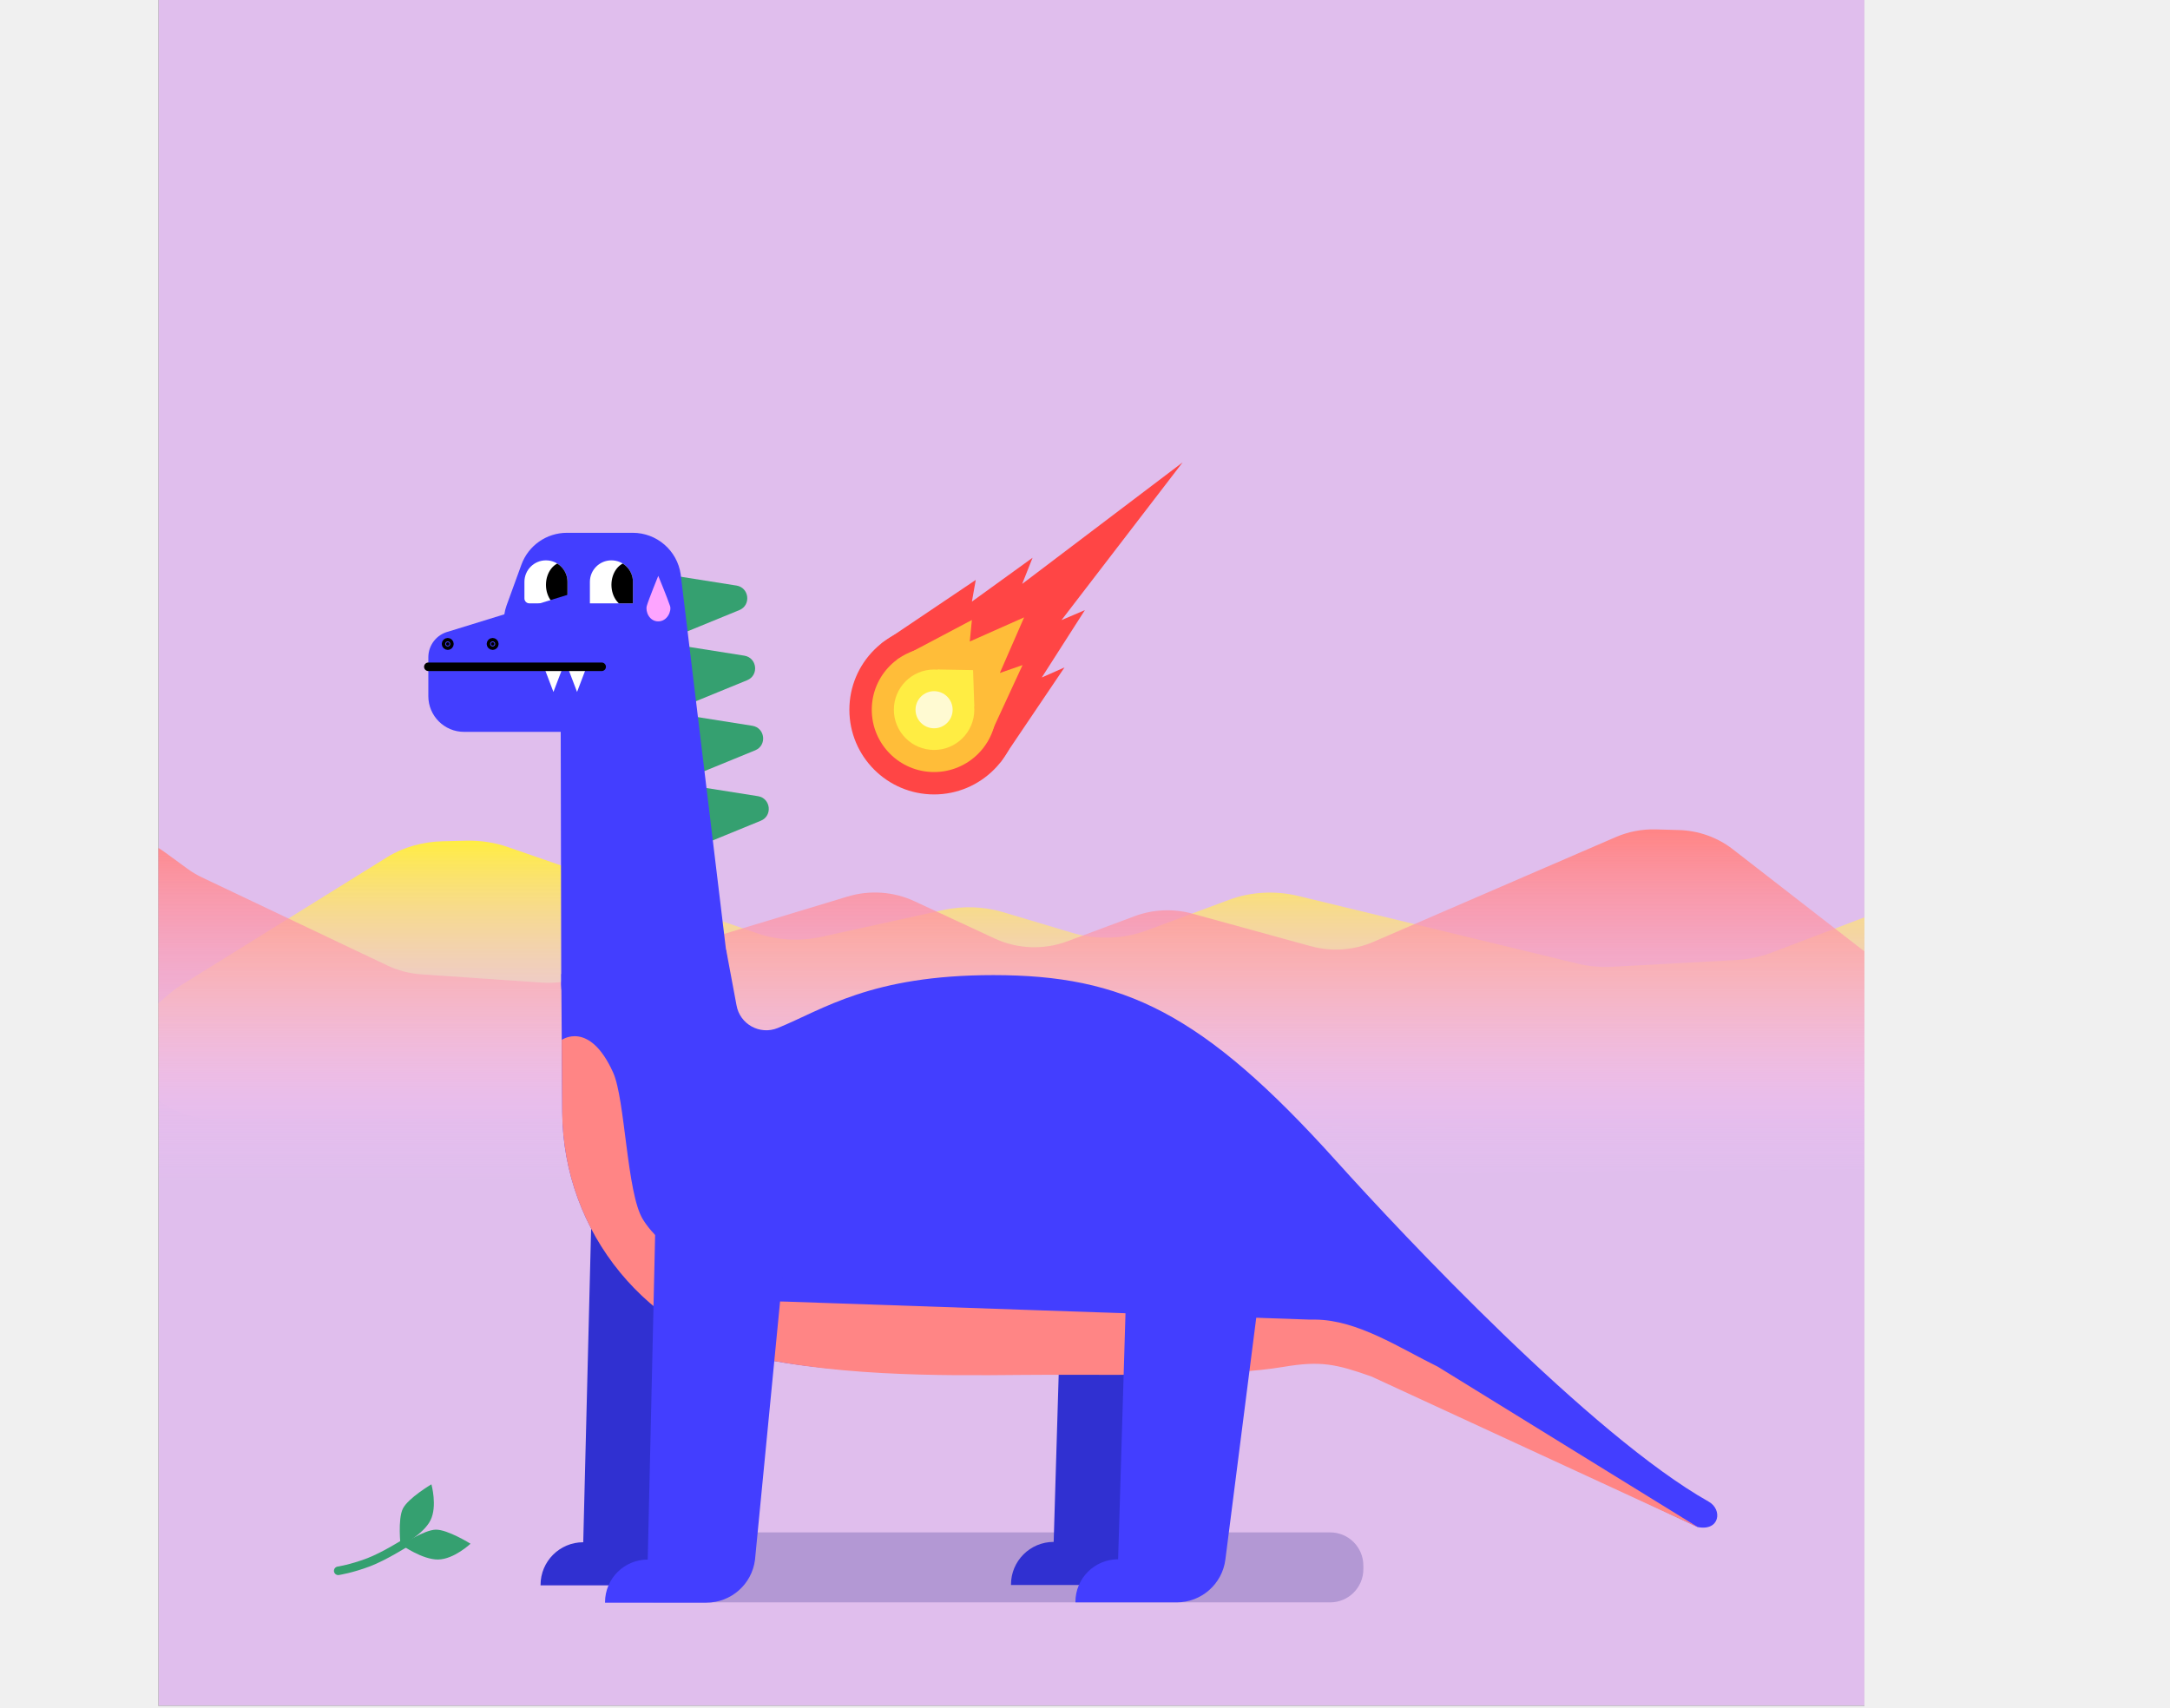
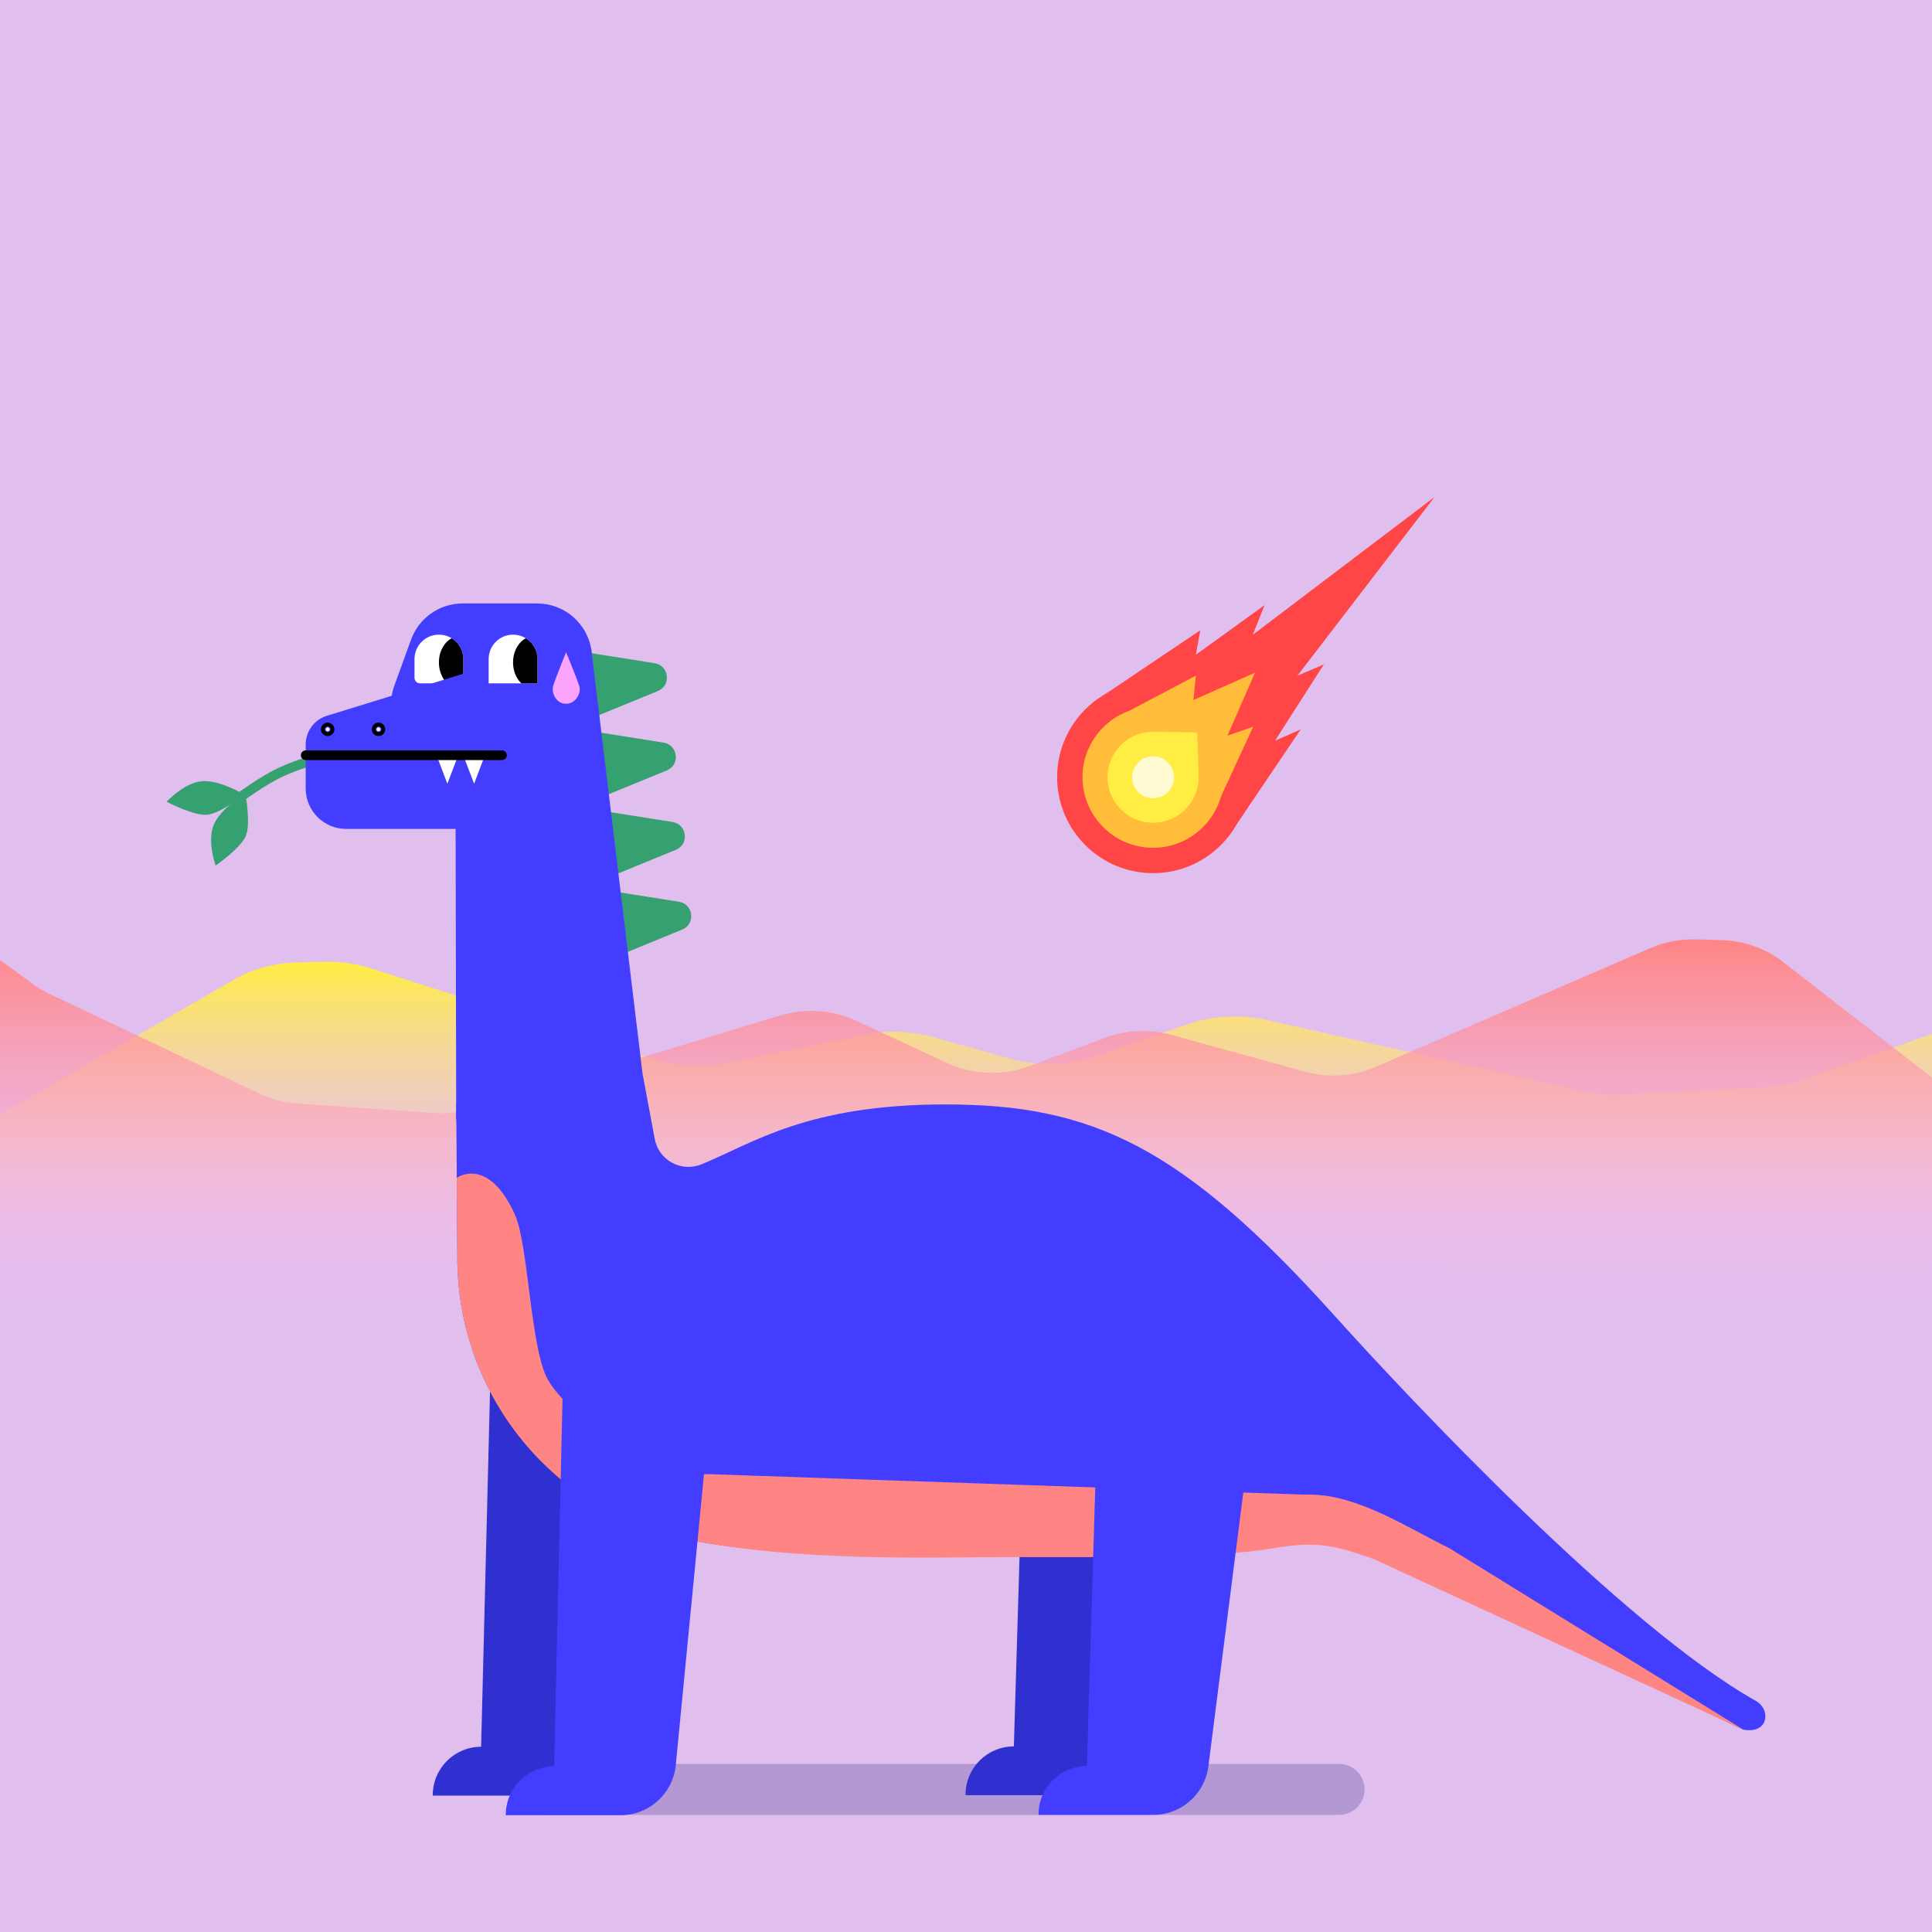
- <svg xmlns="http://www.w3.org/2000/svg" viewBox="0 0 508.79 400.32">
+ <svg xmlns="http://www.w3.org/2000/svg" width="400" height="400" viewBox="0 0 400 400">
  <defs>
    <style>
      .cls-1, .cls-2 {
        fill: none;
      }

      .cls-3 {
        fill: url(#linear-gradient);
      }

      .cls-4 {
        clip-path: url(#clippath);
      }

-       .cls-5 {
+       .cls-5, .cls-6 {
        fill: #fff;
-       }
- 
-       .cls-6 {
-         fill: #000;
      }

      .cls-7 {
        fill: #fffad2;
      }

      .cls-8 {
        fill: #ffed43;
      }

      .cls-9 {
        fill: #ffbd39;
      }

      .cls-10 {
        fill: #ff4545;
      }

      .cls-11 {
        fill: #fda4ff;
      }

      .cls-12 {
        fill: #ff8585;
      }

      .cls-13 {
        fill: #3030d1;
      }

      .cls-14 {
-         fill: #cde8b3;
+         fill: #e0beed;
      }

      .cls-15 {
-         fill: #e0beed;
+         fill: #433eff;
      }

      .cls-16 {
-         fill: #433eff;
-       }
- 
-       .cls-17 {
        fill: #35a070;
-       }
- 
-       .cls-18 {
-         fill: #2b4239;
      }

      .cls-6 {
        stroke: #000;
      }

      .cls-6, .cls-2 {
        stroke-linecap: round;
        stroke-miterlimit: 10;
        stroke-width: 2px;
      }

+       .cls-17 {
+         clip-path: url(#clippath-1);
+       }
+ 
+       .cls-18 {
+         clip-path: url(#clippath-4);
+       }
+ 
      .cls-19 {
-         clip-path: url(#clippath-1);
+         clip-path: url(#clippath-3);
      }

      .cls-20 {
-         clip-path: url(#clippath-4);
+         clip-path: url(#clippath-2);
      }

      .cls-21 {
-         clip-path: url(#clippath-3);
-       }
- 
-       .cls-22 {
-         clip-path: url(#clippath-2);
+         clip-path: url(#clippath-5);
      }

      .cls-2 {
        stroke: #35a070;
      }

-       .cls-23 {
+       .cls-22 {
        fill: #00006f;
        opacity: .2;
      }

-       .cls-24 {
+       .cls-23 {
        fill: url(#linear-gradient-2);
      }
    </style>
    <clipPath id="clippath">
-       <rect class="cls-1" x="37.14" y=".32" width="400" height="400" transform="translate(474.28 400.63) rotate(-180)" />
-     </clipPath>
-     <linearGradient id="linear-gradient" x1="204.45" y1="265.41" x2="204.45" y2="197.13" gradientTransform="translate(474.28) rotate(-180) scale(1 -1)" gradientUnits="userSpaceOnUse">
+       <rect class="cls-1" x="0" width="400" height="400" />
+     </clipPath>
+     <clipPath id="clippath-1">
+       <rect class="cls-1" x="0" y=".32" width="400" height="400" transform="translate(400 400.63) rotate(-180)" />
+     </clipPath>
+     <linearGradient id="linear-gradient" x1="172.31" y1="262.5" x2="172.31" y2="199.13" gradientTransform="translate(400) rotate(-180) scale(1 -1)" gradientUnits="userSpaceOnUse">
      <stop offset="0" stop-color="#fbc5ff" stop-opacity="0" />
      <stop offset="1" stop-color="#ffed43" />
    </linearGradient>
-     <clipPath id="clippath-1">
-       <rect class="cls-1" x="37.14" y=".32" width="400" height="400" />
-     </clipPath>
-     <linearGradient id="linear-gradient-2" x1="232.28" y1="277.41" x2="232.28" y2="194.47" gradientUnits="userSpaceOnUse">
+     <clipPath id="clippath-2">
+       <rect class="cls-1" x="0" y=".32" width="400" height="400" />
+     </clipPath>
+     <linearGradient id="linear-gradient-2" x1="195.14" y1="277.41" x2="195.14" y2="194.47" gradientUnits="userSpaceOnUse">
      <stop offset="0" stop-color="#fbc5ff" stop-opacity="0" />
      <stop offset="1" stop-color="#ff8585" />
    </linearGradient>
-     <clipPath id="clippath-2">
-       <path class="cls-1" d="M171.68,222.75l3.48,20.33c.77,4.48,5.48,7.08,9.69,5.36,10.66-4.35,28.46-15.43,55.34-14.57,30.4,.97,41.7,3.48,73.14,38.41,29.44,32.72,39.28,61.19,86.24,79.85,3.04,1.21,1.7,5.95-1.58,5.95l-76.44-35.3c-8.29-2.93-11.92-3.72-20.59-2.26-12.86,2.17-33.8,1.86-54.91,1.86-16.38,0-42.65,1.06-66.51-3.59-27.65-5.39-47.52-29.76-47.72-57.92l-.23-32.45" />
-     </clipPath>
    <clipPath id="clippath-3">
-       <path class="cls-1" d="M128.01,131.4h0c2.78,0,5.04,2.26,5.04,5.04v4.13c0,.5-.41,.91-.91,.91h-9.18v-5.04c0-2.78,2.26-5.04,5.04-5.04Z" />
+       <path class="cls-1" d="M134.54,222.75l3.48,20.33c.77,4.48,5.48,7.08,9.69,5.36,10.66-4.35,28.46-15.43,55.34-14.57,30.4,.97,41.7,3.48,73.14,38.41,29.44,32.72,39.28,61.19,86.24,79.85,3.04,1.21,1.7,5.95-1.58,5.95l-76.44-35.3c-8.29-2.93-11.92-3.72-20.59-2.26-12.86,2.17-33.8,1.86-54.91,1.86-16.38,0-42.65,1.06-66.51-3.59-27.65-5.39-47.52-29.76-47.72-57.92l-.23-32.45" />
    </clipPath>
    <clipPath id="clippath-4">
-       <path class="cls-1" d="M143.36,131.4h0c2.78,0,5.04,2.26,5.04,5.04v5.04h-10.09v-5.04c0-2.78,2.26-5.04,5.04-5.04Z" />
+       <path class="cls-1" d="M90.87,131.4h0c2.78,0,5.04,2.26,5.04,5.04v4.13c0,.5-.41,.91-.91,.91h-9.18v-5.04c0-2.78,2.26-5.04,5.04-5.04Z" />
+     </clipPath>
+     <clipPath id="clippath-5">
+       <path class="cls-1" d="M106.22,131.4h0c2.78,0,5.04,2.26,5.04,5.04v5.04h-10.09v-5.04c0-2.78,2.26-5.04,5.04-5.04Z" />
    </clipPath>
  </defs>
-   <g id="BG_copy_4" data-name="BG copy 4">
-     <rect class="cls-18" x="37.14" width="400" height="400" />
-   </g>
-   <g id="BG_copy_3" data-name="BG copy 3">
-     <rect class="cls-14" x="37.14" width="400" height="400" />
-   </g>
  <g id="BG_copy_6" data-name="BG copy 6">
-     <rect class="cls-15" x="37.14" width="400" height="400" />
+     <rect class="cls-14" x="0" width="400" height="400" />
+   </g>
+   <g id="Shadow">
+     <rect class="cls-22" x="108.73" y="365.2" width="173.79" height="10.55" rx="5.28" ry="5.28" />
+   </g>
+   <g id="Meteor6">
+     <g class="cls-4">
+       <g>
+         <polyline class="cls-10" points="226.37 145.38 248.5 130.49 247.59 135.56 261.81 125.29 259.39 131.41 296.99 102.92 268.6 139.91 274.09 137.56 263.97 153.37 269.3 151.01 254.26 173.28 226.37 145.38" />
+         <circle class="cls-10" cx="238.73" cy="160.92" r="19.86" />
+         <polyline class="cls-9" points="230.11 149.12 247.59 139.88 247.09 144.93 259.83 139.27 254.15 152.3 259.46 150.46 251.15 168.47 230.11 149.12" />
+         <circle class="cls-9" cx="238.73" cy="160.92" r="14.61" />
+         <circle class="cls-8" cx="238.73" cy="160.92" r="9.43" />
+         <circle class="cls-7" cx="238.73" cy="160.92" r="4.35" />
+         <polygon class="cls-8" points="239.53 151.49 247.87 151.64 248.16 160.12 239.53 151.49" />
+       </g>
+     </g>
  </g>
  <g id="Mountains2">
-     <g class="cls-4">
-       <path class="cls-3" d="M42.48,231.01l48.37-30.05c3.67-2.28,8.26-3.58,13.03-3.69l5.48-.13c3.32-.08,6.63,.43,9.65,1.47l58.54,20.25c4.71,1.63,10.05,1.92,15.02,.83l28.6-6.29c4.6-1.01,9.52-.84,13.97,.49l16.22,4.84c5.66,1.69,12.01,1.5,17.47-.53l19.39-7.21c5.01-1.87,10.8-2.19,16.13-.9l65.56,15.88c2.63,.64,5.4,.89,8.16,.74l29.11-1.6c2.83-.16,5.6-.73,8.13-1.7l44.78-17.02c1.24-.47,2.41-1.03,3.5-1.67l5.42-3.17c13.25-7.76,32.71-1.59,34.54,10.95l5.11,35.06c1.4,9.58-8.66,17.94-21.51,17.86l-434.97-2.69c-18.44-.11-28.11-16.47-15.86-26.81l3.8-3.21c.72-.61,1.51-1.18,2.35-1.7Z" />
+     <g class="cls-17">
+       <path class="cls-3" d="M.34,230.57l48.37-27.89c3.67-2.12,8.26-3.32,13.03-3.43l5.48-.12c3.32-.07,6.63,.4,9.65,1.37l58.54,18.8c4.71,1.51,10.05,1.79,15.02,.77l28.6-5.84c4.6-.94,9.52-.78,13.97,.46l16.22,4.5c5.66,1.57,12.01,1.39,17.47-.5l19.39-6.69c5.01-1.73,10.8-2.03,16.13-.83l65.56,14.74c2.63,.59,5.4,.82,8.16,.68l29.11-1.48c2.83-.14,5.6-.68,8.13-1.57l44.78-15.8c1.24-.44,2.41-.95,3.5-1.55l5.42-2.94c13.25-7.2,32.71-1.48,34.54,10.16l5.11,32.54c1.4,8.89-8.66,16.65-21.51,16.57l-434.97-2.49c-18.44-.11-28.11-15.29-15.86-24.88l3.8-2.98c.72-.57,1.51-1.09,2.35-1.58Z" />
    </g>
  </g>
  <g id="Mountains1">
-     <g class="cls-19">
-       <path class="cls-24" d="M453.27,235.62l-47.02-36.5c-3.57-2.77-8.03-4.35-12.66-4.48l-5.33-.15c-3.23-.09-6.44,.52-9.38,1.79l-56.9,24.6c-4.58,1.98-9.77,2.34-14.6,1.01l-27.8-7.64c-4.47-1.23-9.25-1.02-13.58,.6l-15.77,5.89c-5.5,2.05-11.67,1.82-16.98-.65l-18.85-8.76c-4.87-2.27-10.5-2.66-15.68-1.09l-63.72,19.29c-2.56,.77-5.25,1.08-7.93,.89l-28.3-1.94c-2.75-.19-5.44-.89-7.91-2.06l-43.52-20.68c-1.2-.57-2.34-1.25-3.4-2.03l-5.27-3.85c-12.88-9.42-31.79-1.93-33.57,13.3L.13,255.72c-1.36,11.64,8.42,21.79,20.91,21.69l422.8-3.26c17.92-.14,27.33-20.01,15.41-32.57l-3.7-3.9c-.7-.74-1.47-1.43-2.28-2.07Z" />
-     </g>
-   </g>
-   <g id="Meteor">
-     <g>
-       <polyline class="cls-10" points="206.65 150.89 228.78 135.99 227.88 141.07 242.1 130.79 239.67 136.92 277.28 108.43 248.89 145.41 254.37 143.07 244.26 158.87 249.59 156.51 234.55 178.79 206.65 150.89" />
-       <circle class="cls-10" cx="219.01" cy="166.43" r="19.86" />
-       <polyline class="cls-9" points="210.39 154.63 227.87 145.39 227.38 150.43 240.12 144.77 234.43 157.81 239.75 155.96 231.43 173.97 210.39 154.63" />
-       <circle class="cls-9" cx="219.01" cy="166.43" r="14.61" />
-       <circle class="cls-8" cx="219.01" cy="166.43" r="9.43" />
-       <circle class="cls-7" cx="219.01" cy="166.43" r="4.35" />
-       <polygon class="cls-8" points="219.81 156.99 228.15 157.14 228.44 165.62 219.81 156.99" />
+     <g class="cls-20">
+       <path class="cls-23" d="M416.13,235.62l-47.02-36.5c-3.57-2.77-8.03-4.35-12.66-4.48l-5.33-.15c-3.23-.09-6.44,.52-9.38,1.79l-56.9,24.6c-4.58,1.98-9.77,2.34-14.6,1.01l-27.8-7.64c-4.47-1.23-9.25-1.02-13.58,.6l-15.77,5.89c-5.5,2.05-11.67,1.82-16.98-.65l-18.85-8.76c-4.87-2.27-10.5-2.66-15.68-1.09l-63.72,19.29c-2.56,.77-5.25,1.08-7.93,.89l-28.3-1.94c-2.75-.19-5.44-.89-7.91-2.06l-43.52-20.68c-1.2-.57-2.34-1.25-3.4-2.03l-5.27-3.85c-12.88-9.42-31.79-1.93-33.57,13.3l-4.97,42.59c-1.36,11.64,8.42,21.79,20.91,21.69l422.8-3.26c17.92-.14,27.33-20.01,15.41-32.57l-3.7-3.9c-.7-.74-1.47-1.43-2.28-2.07Z" />
    </g>
  </g>
  <g id="Leaf">
    <g>
-       <path class="cls-2" d="M95,361.85s-4.95,3.12-8.55,4.49c-4.01,1.53-7.15,2.01-7.15,2.01" />
-       <path class="cls-17" d="M110.33,361.99s-3.87,3.64-7.58,3.71-8.59-3.41-8.59-3.41c0,0,5.25-3.54,8.02-3.59s8.15,3.3,8.15,3.3Z" />
-       <path class="cls-17" d="M101.15,348.07s1.44,5.12-.22,8.44c-1.66,3.32-7,6.03-7,6.03,0,0-.71-6.29,.53-8.77s6.69-5.7,6.69-5.7Z" />
-     </g>
-   </g>
-   <g id="Mane">
-     <path class="cls-17" d="M158.27,135.03l14.4,2.28c3.01,.48,3.49,4.61,.67,5.76l-13.26,5.43-1.81-13.48Z" />
-     <path class="cls-17" d="M160.11,151.47l14.4,2.28c3.01,.48,3.49,4.61,.67,5.76l-13.26,5.43-1.81-13.48Z" />
-     <path class="cls-17" d="M161.99,167.91l14.4,2.28c3.01,.48,3.49,4.61,.67,5.76l-13.26,5.43-1.81-13.48Z" />
-     <path class="cls-17" d="M163.31,184.42l14.4,2.28c3.01,.48,3.49,4.61,.67,5.76l-13.26,5.43-1.81-13.48Z" />
+       <path class="cls-2" d="M49.79,165.02s4.71-3.47,8.2-5.09c3.89-1.81,6.99-2.52,6.99-2.52" />
+       <path class="cls-16" d="M34.5,165.99s3.6-3.91,7.29-4.25,8.81,2.79,8.81,2.79c0,0-4.98,3.91-7.74,4.16-2.76,.25-8.36-2.7-8.36-2.7Z" />
+       <path class="cls-16" d="M44.64,179.21s-1.8-5-.39-8.43c1.41-3.43,6.55-6.52,6.55-6.52,0,0,1.16,6.22,.1,8.79s-6.27,6.16-6.27,6.16Z" />
+     </g>
  </g>
  <g id="Neck">
-     <path class="cls-16" d="M171.63,234.35l-12.03-99.67c-.81-5.59-5.6-9.74-11.24-9.74h-15.43c-4.78,0-9.05,2.99-10.68,7.48l-3.48,9.57c-1.01,2.79-.78,5.88,.63,8.49,.05,.09,.11,.17,.18,.24l10.48,10.48c.07,.07,.14,.16,.18,.25,.96,1.78,1.39,3.79,1.22,5.81l.13,62.44c-.5,6.05,3.96,10.97,10.02,10.97l21.18-.93c6.32,0,9.73,.86,8.83-5.4Z" />
-   </g>
-   <g id="Shadow">
-     <rect class="cls-23" x="145.87" y="359.34" width="173.79" height="16.41" rx="7.78" ry="7.78" />
-   </g>
-   <g id="Back_legs" data-name="Back legs">
-     <path class="cls-13" d="M138.86,277.55l-2.11,84.1h0c-5.53,0-10.01,4.48-10.01,10.01v.1h23.75c5.79,0,10.68-4.3,11.41-10.05l8.99-84.17h-32.03Z" />
-     <path class="cls-13" d="M249.16,291.18l-2.11,70.39h0c-5.53,0-10.01,4.48-10.01,10.01v.1h23.75c5.79,0,10.68-4.3,11.41-10.05l8.99-70.45h-32.03Z" />
+     <g id="Mane">
+       <path class="cls-16" d="M121.13,135.03l14.4,2.28c3.01,.48,3.49,4.61,.67,5.76l-13.26,5.43-1.81-13.48Z" />
+       <path class="cls-16" d="M122.98,151.47l14.4,2.28c3.01,.48,3.49,4.61,.67,5.76l-13.26,5.43-1.81-13.48Z" />
+       <path class="cls-16" d="M124.85,167.91l14.4,2.28c3.01,.48,3.49,4.61,.67,5.76l-13.26,5.43-1.81-13.48Z" />
+       <path class="cls-16" d="M126.17,184.42l14.4,2.28c3.01,.48,3.49,4.61,.67,5.76l-13.26,5.43-1.81-13.48Z" />
+     </g>
+     <path class="cls-15" d="M134.49,234.35l-12.03-99.67c-.81-5.59-5.6-9.74-11.24-9.74h-15.43c-4.78,0-9.05,2.99-10.68,7.48l-3.48,9.57c-1.01,2.79-.78,5.88,.63,8.49,.05,.09,.11,.17,.18,.24l10.48,10.48c.07,.07,.14,.16,.18,.25,.96,1.78,1.39,3.79,1.22,5.81l.13,62.44c-.5,6.05,3.96,10.97,10.02,10.97l21.18-.93c6.32,0,9.73,.86,8.83-5.4Z" />
  </g>
  <g id="Body">
-     <path class="cls-16" d="M170.26,222.75l2.42,12.95c.77,4.48,5.48,7.08,9.69,5.36,10.66-4.35,21.79-12.4,50.53-12.4,30.41,0,48.99,8.68,80.43,43.62,15.8,17.56,59.81,64.36,87.3,79.85,3.3,1.86,2.62,7.01-2.63,5.95l-84.33-39.96s-33.6,3.2-67.61,3.2c-16.38,0-42.65,2.11-66.51-2.54-27.65-5.39-47.52-29.76-47.72-57.92l-.23-32.45" />
-   </g>
-   <g id="Belly">
-     <g class="cls-22">
-       <path class="cls-12" d="M131.7,243.86s6.5-4.69,12.06,7.65c2.85,6.32,3.18,28.28,6.97,34.42,4.62,7.48,14.77,12.08,18.91,14.89,4.29,2.92,9.39,4.4,14.57,4.4l122.78,4.22c.47,0,.93,0,1.4,0,9.97,.09,19.79,6.67,28.75,11.06l60.87,37.56-6.44,12.12-170.73-32.96-92.61-7.31-7.96-61.35,11.45-24.71Z" />
-     </g>
-   </g>
-   <g id="Legs">
-     <path class="cls-16" d="M153.98,273.17l-2.11,92.54h0c-5.53,0-10.01,4.48-10.01,10.01v.1h23.75c5.79,0,10.68-4.3,11.41-10.05l8.99-92.61h-32.03Z" />
-     <path class="cls-16" d="M264.27,295.25l-2.11,70.39h0c-5.53,0-10.01,4.48-10.01,10.01v.1h23.75c5.79,0,10.68-4.3,11.41-10.05l8.99-70.45h-32.03Z" />
-   </g>
-   <g id="Eyes">
+     <g id="Back_legs" data-name="Back legs">
+       <path class="cls-13" d="M101.72,277.55l-2.11,84.1h0c-5.53,0-10.01,4.48-10.01,10.01v.1h23.75c5.79,0,10.68-4.3,11.41-10.05l8.99-84.17h-32.03Z" />
+       <path class="cls-13" d="M212.02,291.18l-2.11,70.39h0c-5.53,0-10.01,4.48-10.01,10.01v.1h23.75c5.79,0,10.68-4.3,11.41-10.05l8.99-70.45h-32.03Z" />
+     </g>
+     <g id="Body-2" data-name="Body">
+       <path class="cls-15" d="M133.12,222.75l2.42,12.95c.77,4.48,5.48,7.08,9.69,5.36,10.66-4.35,21.79-12.4,50.53-12.4,30.41,0,48.99,8.68,80.43,43.62,15.8,17.56,59.81,64.36,87.3,79.85,3.3,1.86,2.62,7.01-2.63,5.95l-84.33-39.96s-33.6,3.2-67.61,3.2c-16.38,0-42.65,2.11-66.51-2.54-27.65-5.39-47.52-29.76-47.72-57.92l-.23-32.45" />
+     </g>
+     <g id="Belly">
+       <g class="cls-19">
+         <path class="cls-12" d="M94.56,243.86s6.5-4.69,12.06,7.65c2.85,6.32,3.18,28.28,6.97,34.42,4.62,7.48,14.77,12.08,18.91,14.89,4.29,2.92,9.39,4.4,14.57,4.4l122.78,4.22c.47,0,.93,0,1.4,0,9.97,.09,19.79,6.67,28.75,11.06l60.87,37.56-6.44,12.12-170.73-32.96-92.61-7.31-7.96-61.35,11.45-24.71Z" />
+       </g>
+     </g>
+     <g id="Legs">
+       <path class="cls-15" d="M116.84,273.17l-2.11,92.54h0c-5.53,0-10.01,4.48-10.01,10.01v.1h23.75c5.79,0,10.68-4.3,11.41-10.05l8.99-92.61h-32.03Z" />
+       <path class="cls-15" d="M227.14,295.25l-2.11,70.39h0c-5.53,0-10.01,4.48-10.01,10.01v.1h23.75c5.79,0,10.68-4.3,11.41-10.05l8.99-70.45h-32.03Z" />
+     </g>
+   </g>
+   <g id="Eyes_right">
    <g>
-       <path class="cls-5" d="M128.01,131.4h0c2.78,0,5.04,2.26,5.04,5.04v4.13c0,.5-.41,.91-.91,.91h-8.03c-.64,0-1.15-.52-1.15-1.15v-3.89c0-2.78,2.26-5.04,5.04-5.04Z" />
+       <path class="cls-5" d="M90.87,131.4h0c2.78,0,5.04,2.26,5.04,5.04v4.13c0,.5-.41,.91-.91,.91h-8.03c-.64,0-1.15-.52-1.15-1.15v-3.89c0-2.78,2.26-5.04,5.04-5.04Z" />
+       <g class="cls-18">
+         <ellipse cx="95.11" cy="137.14" rx="4.24" ry="5.38" />
+       </g>
+     </g>
+     <g>
+       <path class="cls-5" d="M106.22,131.4h0c2.78,0,5.04,2.26,5.04,5.04v5.04h-10.09v-5.04c0-2.78,2.26-5.04,5.04-5.04Z" />
      <g class="cls-21">
-         <ellipse cx="132.25" cy="137.14" rx="4.24" ry="5.38" />
-       </g>
-     </g>
-     <g>
-       <path class="cls-5" d="M143.36,131.4h0c2.78,0,5.04,2.26,5.04,5.04v5.04h-10.09v-5.04c0-2.78,2.26-5.04,5.04-5.04Z" />
-       <g class="cls-20">
-         <ellipse cx="147.6" cy="137.14" rx="4.24" ry="5.38" />
+         <ellipse cx="110.46" cy="137.14" rx="4.24" ry="5.38" />
      </g>
    </g>
  </g>
  <g id="Nose">
-     <path class="cls-16" d="M138.3,171.62h-29.5c-4.62,0-8.37-3.75-8.37-8.37v-9.12c0-2.85,1.94-5.34,4.71-6.03l32.45-10.01,.71,33.53Z" />
-   </g>
-   <g id="Teeth">
-     <polyline class="cls-5" points="127.52 156.36 129.76 162.26 132.01 156.36 127.52 156.36" />
-     <polyline class="cls-5" points="133.05 156.36 135.3 162.26 137.54 156.36 133.05 156.36" />
+     <path class="cls-15" d="M101.16,171.62h-29.5c-4.62,0-8.37-3.75-8.37-8.37v-9.12c0-2.85,1.94-5.34,4.71-6.03l32.45-10.01,.71,33.53Z" />
  </g>
  <g id="Mouth">
-     <line class="cls-6" x1="100.43" y1="156.36" x2="141.07" y2="156.36" />
+     <g id="Teeth">
+       <polyline class="cls-5" points="90.38 156.36 92.62 162.26 94.87 156.36 90.38 156.36" />
+       <polyline class="cls-5" points="95.91 156.36 98.16 162.26 100.4 156.36 95.91 156.36" />
+     </g>
+     <line class="cls-6" x1="63.29" y1="156.36" x2="103.93" y2="156.36" />
  </g>
  <g id="Nostrils">
-     <circle class="cls-6" cx="104.98" cy="151" r=".4" />
-     <circle class="cls-6" cx="115.51" cy="151" r=".4" />
+     <circle class="cls-6" cx="67.84" cy="151" r=".4" />
+     <circle class="cls-6" cx="78.37" cy="151" r=".4" />
  </g>
  <g id="Sweat">
-     <path class="cls-11" d="M154.34,135.03s-2.31,5.68-2.69,7.06c-.35,1.3,.57,3.62,2.69,3.62s3.16-2.42,2.76-3.62c-.69-2.05-2.76-7.06-2.76-7.06Z" />
+     <path class="cls-11" d="M117.2,135.03s-2.31,5.68-2.69,7.06c-.35,1.3,.57,3.62,2.69,3.62s3.16-2.42,2.76-3.62c-.69-2.05-2.76-7.06-2.76-7.06Z" />
  </g>
</svg>
